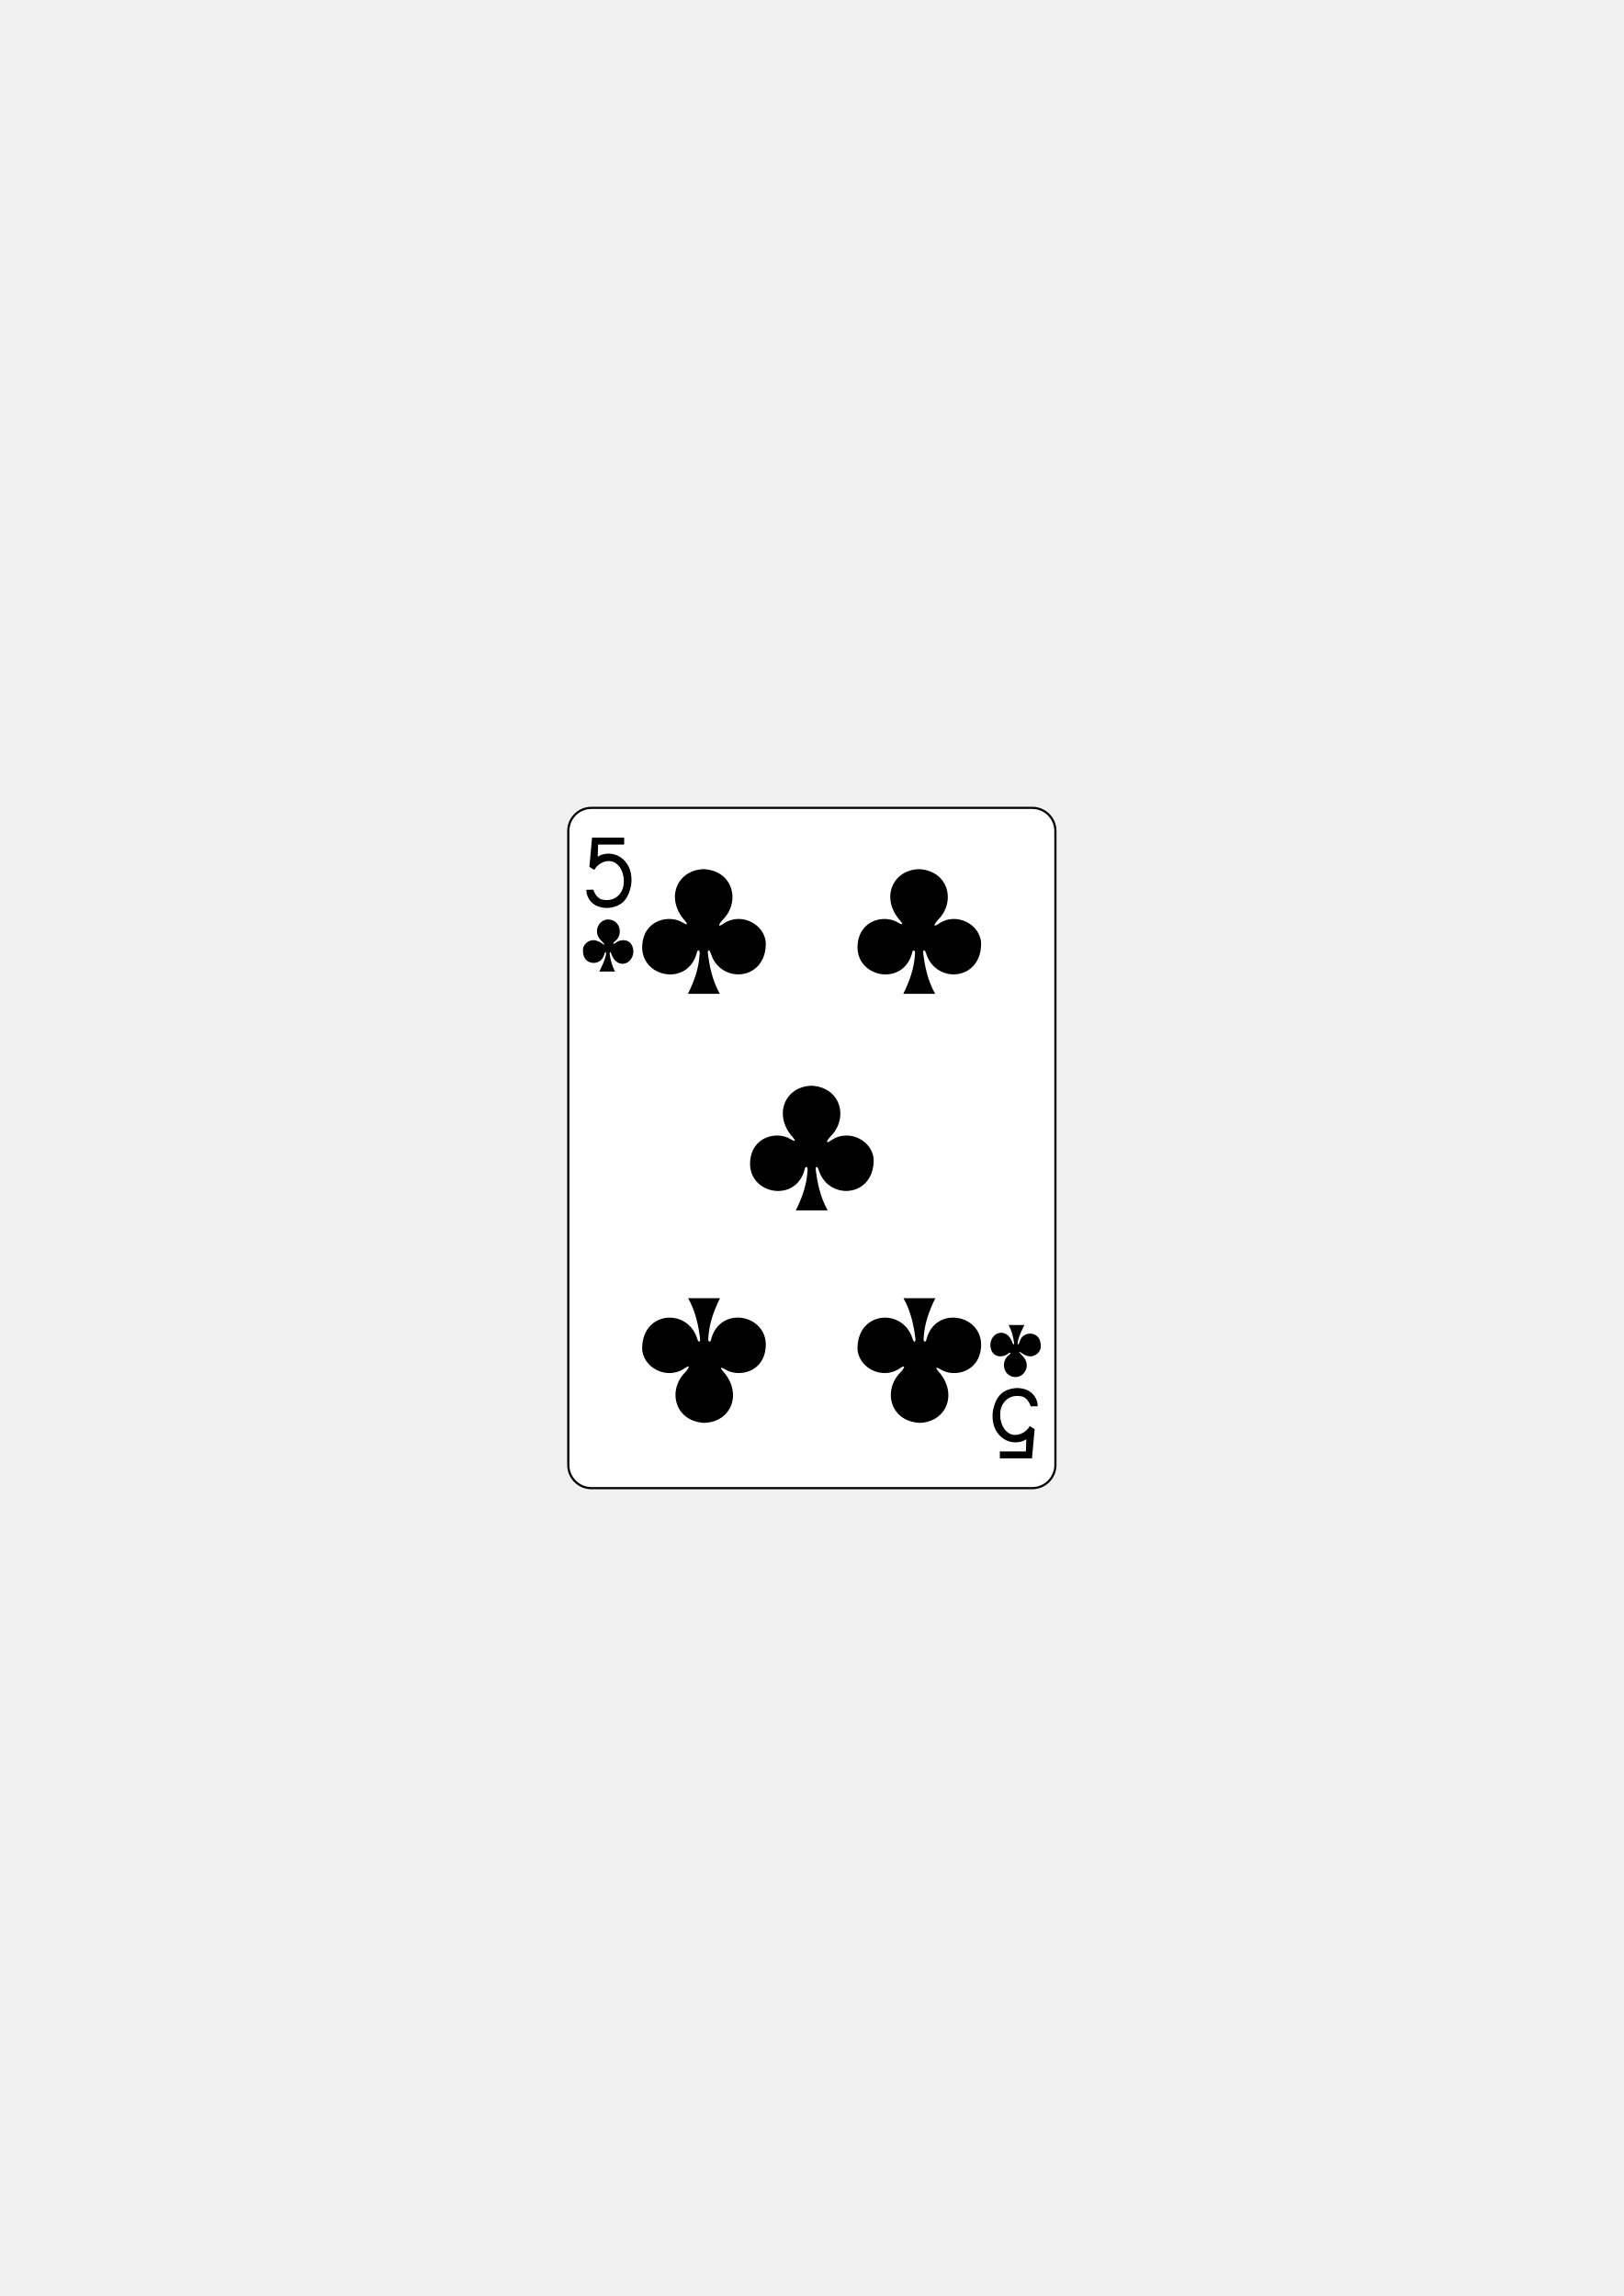
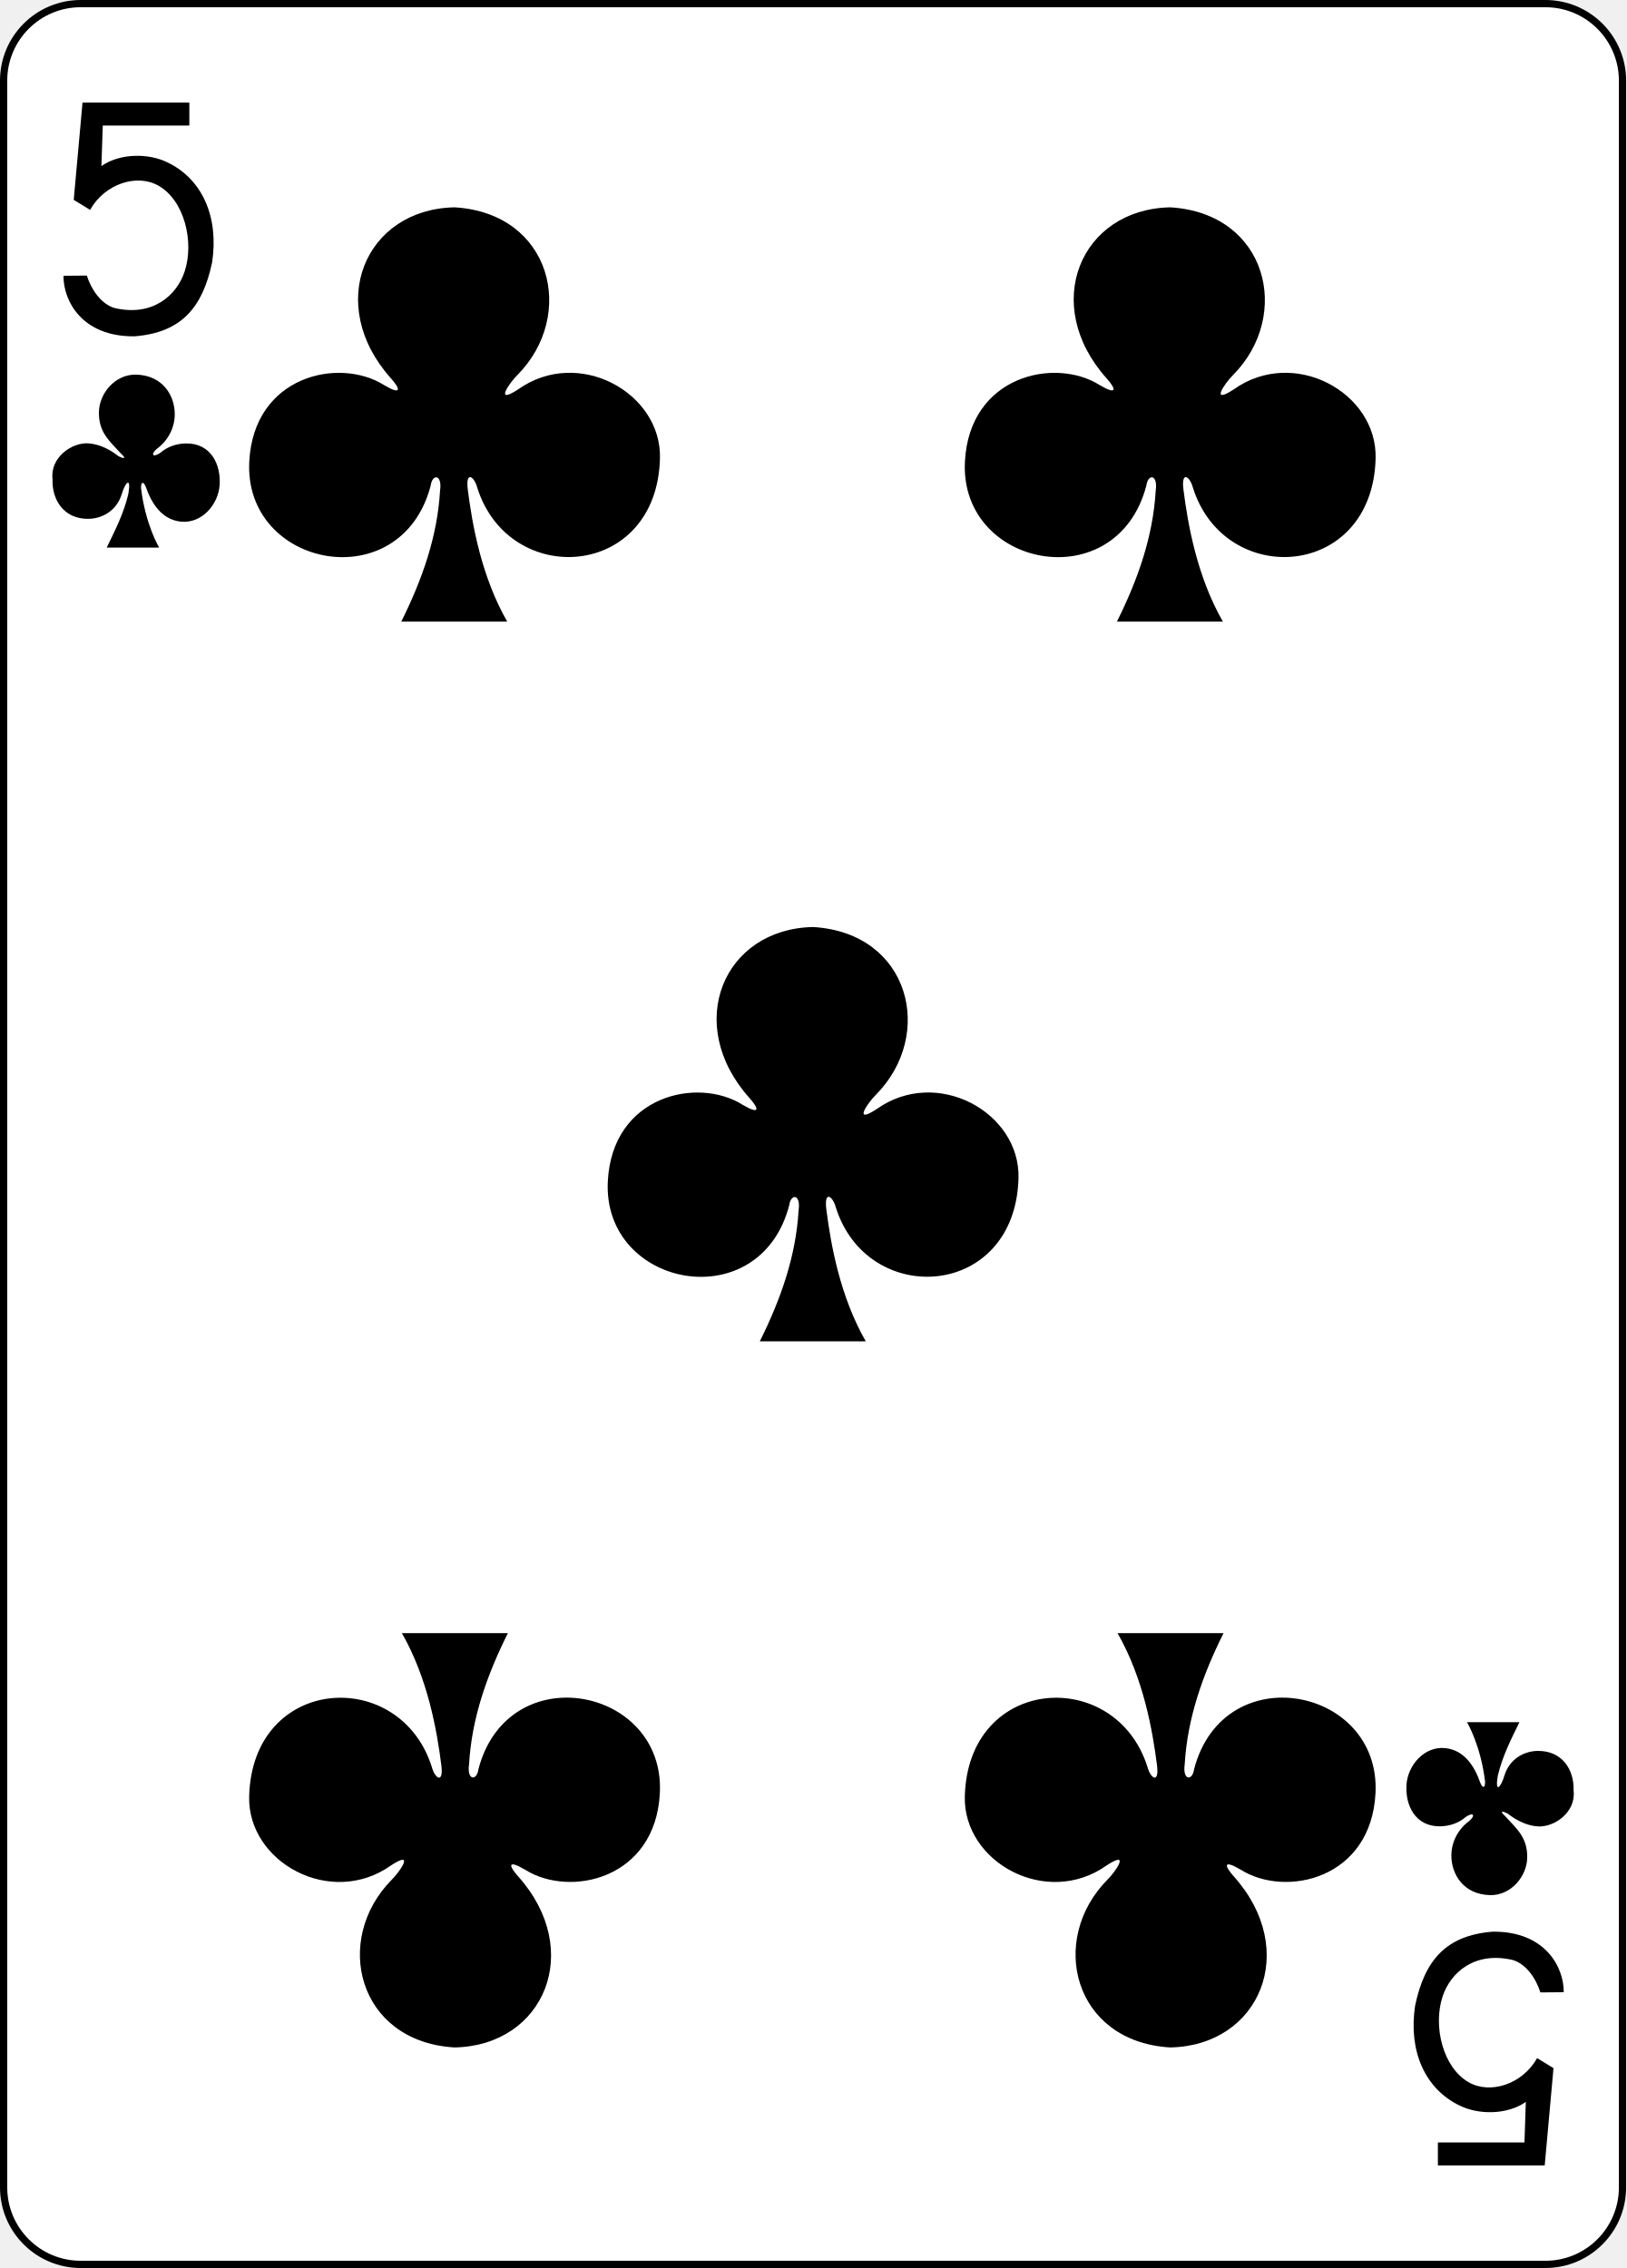
- <svg xmlns="http://www.w3.org/2000/svg" width="744.094" height="1052.362" id="svg4423" version="1.1">
+ <svg xmlns="http://www.w3.org/2000/svg" width="224.225" height="312.808" id="svg4423" version="1.1">
  <defs id="defs4425" />
-   <g id="layer1">
+   <g id="layer1" transform="translate(-259.9347,-369.7772)">
    <g id="g6727" style="display:inline" transform="translate(-719.5523,936.4613)">
      <g style="display:inline" transform="translate(-887.6728,-844.3261)" id="g3749">
        <g id="g8378">
          <g transform="translate(-5059.956,3024.952)" style="display:inline" id="g8915-1">
-             <rect y="-2746.811" x="6927.614" height="311.811" width="223.228" id="rect6355-5" style="fill:#ffffff;fill-opacity:1;stroke:#000000;stroke-width:0.997;stroke-miterlimit:4;stroke-opacity:1;stroke-dasharray:none;display:inline" rx="10.63" ry="10.63" />
+             <rect y="-2746.811" x="6927.614" height="311.811" width="223.228" id="rect6355-5" style="display:inline;fill:#ffffff;fill-opacity:1;stroke:#000000;stroke-width:0.997;stroke-miterlimit:4;stroke-dasharray:none;stroke-opacity:1" rx="10.63" ry="10.63" />
            <g transform="matrix(0.3010621,0,0,0.3010621,5562.581,-1947.812)" id="g8601-2" />
          </g>
        </g>
        <g transform="translate(0.0761817,-4.359666e-5)" id="g6716">
-           <path style="fill:#000000;fill-opacity:1;display:inline" d="m 4561.226,-2529.25 10.696,-0.094 c 2.034,6.457 6.55,13.041 12.678,14.859 17.312,4.065 28.457,-5.605 32.128,-16.763 4.451,-13.531 -0.101,-32.536 -12.016,-39.287 -9.884,-5.599 -24.563,-0.877 -31.296,11.089 l -7.497,-4.583 4.024,-44.581 48.929,0 0,10.536 -39.652,0 -0.622,18.571 c 8.521,-5.986 21.65,-5.928 30.178,-1.727 16.159,7.702 23.663,25.22 20.518,45.873 -4.353,20.538 -13.942,32.175 -35.599,33.847 -24.064,0.208 -32.564,-16.336 -32.468,-27.739 z" id="path7106-7" transform="matrix(0.3010621,0,0,0.3010621,502.6251,1077.139)" />
-           <path id="path7122-6" d="m 5248.36,-1742.915 -10.696,0.094 c -2.034,-6.457 -6.55,-13.041 -12.678,-14.859 -17.312,-4.065 -28.457,5.605 -32.128,16.763 -4.451,13.531 0.101,32.536 12.016,39.287 9.884,5.599 24.563,0.877 31.296,-11.089 l 7.497,4.583 -4.024,44.582 -48.929,0 0,-10.536 39.652,0 0.622,-18.571 c -8.521,5.986 -21.65,5.928 -30.178,1.727 -16.159,-7.702 -23.663,-25.22 -20.518,-45.873 4.353,-20.538 13.942,-32.175 35.599,-33.847 24.064,-0.208 32.564,16.336 32.468,27.739 z" style="fill:#000000;fill-opacity:1;display:inline" transform="matrix(0.3010621,0,0,0.3010621,502.6251,1077.139)" />
-           <path style="fill:#000000;fill-opacity:1;display:inline" d="m 1971.851,462.642 c 2.879,-5.776 4.976,-11.701 5.348,-18.037 0.342,-2.332 -1.075,-2.371 -1.288,-0.729 -4.076,15.593 -25.763,11.37 -25.017,-3.297 0.605,-11.895 12.419,-14.454 18.582,-10.565 2.434,1.433 2.296,0.575 0.968,-0.912 -9.155,-10.211 -3.61,-23.362 8.761,-23.602 13.38,0.793 16.851,14.87 8.644,23.148 -1.021,0.995 -3.284,4.191 0.123,1.956 8.287,-5.888 19.787,0.443 19.553,9.521 -0.433,16.739 -20.839,17.987 -25.203,4.006 -0.42,-1.55 -1.629,-2.329 -1.295,0.304 0.605,4.767 1.857,11.953 5.437,18.206 z" id="path3245" />
-           <path id="path3247" d="m 2021.093,363.38 c 2.879,-5.776 4.976,-11.701 5.348,-18.037 0.342,-2.332 -1.075,-2.371 -1.288,-0.729 -4.076,15.593 -25.763,11.37 -25.017,-3.297 0.605,-11.895 12.419,-14.454 18.582,-10.565 2.434,1.433 2.296,0.575 0.968,-0.912 -9.155,-10.211 -3.61,-23.362 8.761,-23.602 13.38,0.793 16.851,14.87 8.644,23.148 -1.021,0.995 -3.284,4.191 0.123,1.956 8.287,-5.888 19.787,0.443 19.553,9.521 -0.433,16.739 -20.839,17.987 -25.203,4.006 -0.42,-1.55 -1.629,-2.329 -1.295,0.304 0.605,4.767 1.857,11.953 5.437,18.206 z" style="fill:#000000;fill-opacity:1;display:inline" />
-           <path style="fill:#000000;fill-opacity:1;display:inline" d="m 1922.412,363.38 c 2.879,-5.776 4.976,-11.701 5.348,-18.037 0.342,-2.332 -1.075,-2.371 -1.288,-0.729 -4.076,15.593 -25.763,11.37 -25.017,-3.297 0.605,-11.895 12.419,-14.454 18.582,-10.565 2.434,1.433 2.296,0.575 0.968,-0.912 -9.155,-10.211 -3.61,-23.362 8.761,-23.602 13.38,0.793 16.851,14.87 8.644,23.148 -1.021,0.995 -3.284,4.191 0.123,1.956 8.287,-5.888 19.787,0.443 19.553,9.521 -0.433,16.739 -20.839,17.987 -25.203,4.006 -0.42,-1.55 -1.629,-2.329 -1.295,0.304 0.605,4.767 1.857,11.953 5.437,18.206 z" id="path3249" />
-           <path id="path3397" d="m 2035.795,502.89 c -2.879,5.775 -4.976,11.701 -5.348,18.037 -0.342,2.332 1.075,2.371 1.288,0.729 4.076,-15.593 25.763,-11.37 25.017,3.296 -0.605,11.895 -12.419,14.454 -18.582,10.565 -2.434,-1.433 -2.296,-0.575 -0.968,0.912 9.155,10.211 3.61,23.362 -8.761,23.602 -13.38,-0.793 -16.851,-14.87 -8.644,-23.148 1.021,-0.995 3.284,-4.191 -0.123,-1.956 -8.287,5.888 -19.787,-0.443 -19.553,-9.521 0.433,-16.739 20.839,-17.987 25.203,-4.006 0.42,1.55 1.629,2.329 1.295,-0.304 -0.605,-4.767 -1.857,-11.953 -5.437,-18.206 z" style="fill:#000000;fill-opacity:1;display:inline" />
-           <path style="fill:#000000;fill-opacity:1;display:inline" d="m 1937.114,502.89 c -2.879,5.775 -4.976,11.701 -5.348,18.037 -0.342,2.332 1.075,2.371 1.288,0.729 4.076,-15.593 25.763,-11.37 25.017,3.296 -0.605,11.895 -12.419,14.454 -18.582,10.565 -2.434,-1.433 -2.296,-0.575 -0.968,0.912 9.155,10.211 3.61,23.362 -8.761,23.602 -13.38,-0.793 -16.851,-14.87 -8.644,-23.148 1.021,-0.995 3.284,-4.191 -0.123,-1.956 -8.287,5.888 -19.787,-0.443 -19.553,-9.521 0.433,-16.739 20.839,-17.987 25.203,-4.006 0.42,1.55 1.629,2.329 1.295,-0.304 -0.605,-4.767 -1.857,-11.953 -5.437,-18.206 z" id="path3399" />
-           <path style="fill:#000000;fill-opacity:1;display:inline" d="m 1881.798,353.165 c 1.192,-2.445 2.352,-4.721 2.984,-7.401 0.419,-2.528 -0.438,-1.589 -0.925,0.068 -0.721,2.297 -2.723,3.344 -4.58,3.369 -3.371,0.045 -5.053,-2.604 -4.948,-5.454 -0.368,-2.999 2.671,-5.12 4.962,-4.957 1.722,0.123 3.224,1.052 4.133,1.775 0.596,0.315 1.234,0.455 0.345,-0.358 -1.678,-1.833 -3.077,-2.964 -3.046,-5.711 0.029,-2.579 2.233,-5.268 5.155,-5.184 3.651,0.105 5.312,2.89 5.303,5.481 -0.01,1.888 -0.954,3.626 -2.411,4.703 -0.944,0.766 -0.679,1.34 0.398,0.615 1.035,-0.892 2.267,-1.283 3.545,-1.31 3.49,-0.055 4.855,2.961 4.655,5.764 -0.187,2.626 -2.423,5.328 -5.369,5.022 -2.631,-0.301 -4.013,-2.51 -4.805,-4.777 -0.262,-0.695 -0.676,-0.883 -0.664,0.153 0.608,5.057 2.492,8.204 2.505,8.202 z" id="path3460" />
-           <path style="fill:#000000;fill-opacity:1;display:inline" d="m 2076.595,515.168 c -1.192,2.445 -2.352,4.721 -2.984,7.401 -0.419,2.528 0.438,1.589 0.925,-0.068 0.721,-2.297 2.723,-3.344 4.58,-3.369 3.371,-0.045 5.053,2.604 4.948,5.454 0.368,2.999 -2.671,5.12 -4.962,4.957 -1.722,-0.123 -3.224,-1.052 -4.133,-1.775 -0.596,-0.315 -1.234,-0.455 -0.345,0.358 1.678,1.833 3.077,2.964 3.046,5.711 -0.029,2.579 -2.233,5.268 -5.155,5.184 -3.651,-0.105 -5.312,-2.89 -5.303,-5.481 0.01,-1.888 0.954,-3.626 2.411,-4.703 0.944,-0.766 0.679,-1.34 -0.398,-0.615 -1.035,0.892 -2.267,1.283 -3.545,1.31 -3.49,0.055 -4.855,-2.961 -4.655,-5.764 0.187,-2.626 2.423,-5.328 5.369,-5.022 2.631,0.301 4.013,2.51 4.805,4.777 0.262,0.695 0.676,0.883 0.664,-0.153 -0.608,-5.057 -2.492,-8.204 -2.505,-8.202 z" id="path3480" />
+           <path style="display:inline;fill:#000000;fill-opacity:1" d="m 4561.226,-2529.25 10.696,-0.094 c 2.034,6.457 6.55,13.041 12.678,14.859 17.312,4.065 28.457,-5.605 32.128,-16.763 4.451,-13.531 -0.101,-32.536 -12.016,-39.287 -9.884,-5.599 -24.563,-0.877 -31.296,11.089 l -7.497,-4.583 4.024,-44.581 h 48.929 v 10.536 h -39.652 l -0.622,18.571 c 8.521,-5.986 21.65,-5.928 30.178,-1.727 16.159,7.702 23.663,25.22 20.518,45.873 -4.353,20.538 -13.942,32.175 -35.599,33.847 -24.064,0.208 -32.564,-16.336 -32.468,-27.739 z" id="path7106-7" transform="matrix(0.3010621,0,0,0.3010621,502.6251,1077.139)" />
+           <path id="path7122-6" d="m 5248.36,-1742.915 -10.696,0.094 c -2.034,-6.457 -6.55,-13.041 -12.678,-14.859 -17.312,-4.065 -28.457,5.605 -32.128,16.763 -4.451,13.531 0.101,32.536 12.016,39.287 9.884,5.599 24.563,0.877 31.296,-11.089 l 7.497,4.583 -4.024,44.582 h -48.929 v -10.536 h 39.652 l 0.622,-18.571 c -8.521,5.986 -21.65,5.928 -30.178,1.727 -16.159,-7.702 -23.663,-25.22 -20.518,-45.873 4.353,-20.538 13.942,-32.175 35.599,-33.847 24.064,-0.208 32.564,16.336 32.468,27.739 z" style="display:inline;fill:#000000;fill-opacity:1" transform="matrix(0.3010621,0,0,0.3010621,502.6251,1077.139)" />
+           <path style="display:inline;fill:#000000;fill-opacity:1" d="m 1971.851,462.642 c 2.879,-5.776 4.976,-11.701 5.348,-18.037 0.342,-2.332 -1.075,-2.371 -1.288,-0.729 -4.076,15.593 -25.763,11.37 -25.017,-3.297 0.605,-11.895 12.419,-14.454 18.582,-10.565 2.434,1.433 2.296,0.575 0.968,-0.912 -9.155,-10.211 -3.61,-23.362 8.761,-23.602 13.38,0.793 16.851,14.87 8.644,23.148 -1.021,0.995 -3.284,4.191 0.123,1.956 8.287,-5.888 19.787,0.443 19.553,9.521 -0.433,16.739 -20.839,17.987 -25.203,4.006 -0.42,-1.55 -1.629,-2.329 -1.295,0.304 0.605,4.767 1.857,11.953 5.437,18.206 z" id="path3245" />
+           <path id="path3247" d="m 2021.093,363.38 c 2.879,-5.776 4.976,-11.701 5.348,-18.037 0.342,-2.332 -1.075,-2.371 -1.288,-0.729 -4.076,15.593 -25.763,11.37 -25.017,-3.297 0.605,-11.895 12.419,-14.454 18.582,-10.565 2.434,1.433 2.296,0.575 0.968,-0.912 -9.155,-10.211 -3.61,-23.362 8.761,-23.602 13.38,0.793 16.851,14.87 8.644,23.148 -1.021,0.995 -3.284,4.191 0.123,1.956 8.287,-5.888 19.787,0.443 19.553,9.521 -0.433,16.739 -20.839,17.987 -25.203,4.006 -0.42,-1.55 -1.629,-2.329 -1.295,0.304 0.605,4.767 1.857,11.953 5.437,18.206 z" style="display:inline;fill:#000000;fill-opacity:1" />
+           <path style="display:inline;fill:#000000;fill-opacity:1" d="m 1922.412,363.38 c 2.879,-5.776 4.976,-11.701 5.348,-18.037 0.342,-2.332 -1.075,-2.371 -1.288,-0.729 -4.076,15.593 -25.763,11.37 -25.017,-3.297 0.605,-11.895 12.419,-14.454 18.582,-10.565 2.434,1.433 2.296,0.575 0.968,-0.912 -9.155,-10.211 -3.61,-23.362 8.761,-23.602 13.38,0.793 16.851,14.87 8.644,23.148 -1.021,0.995 -3.284,4.191 0.123,1.956 8.287,-5.888 19.787,0.443 19.553,9.521 -0.433,16.739 -20.839,17.987 -25.203,4.006 -0.42,-1.55 -1.629,-2.329 -1.295,0.304 0.605,4.767 1.857,11.953 5.437,18.206 z" id="path3249" />
+           <path id="path3397" d="m 2035.795,502.89 c -2.879,5.775 -4.976,11.701 -5.348,18.037 -0.342,2.332 1.075,2.371 1.288,0.729 4.076,-15.593 25.763,-11.37 25.017,3.296 -0.605,11.895 -12.419,14.454 -18.582,10.565 -2.434,-1.433 -2.296,-0.575 -0.968,0.912 9.155,10.211 3.61,23.362 -8.761,23.602 -13.38,-0.793 -16.851,-14.87 -8.644,-23.148 1.021,-0.995 3.284,-4.191 -0.123,-1.956 -8.287,5.888 -19.787,-0.443 -19.553,-9.521 0.433,-16.739 20.839,-17.987 25.203,-4.006 0.42,1.55 1.629,2.329 1.295,-0.304 -0.605,-4.767 -1.857,-11.953 -5.437,-18.206 z" style="display:inline;fill:#000000;fill-opacity:1" />
+           <path style="display:inline;fill:#000000;fill-opacity:1" d="m 1937.114,502.89 c -2.879,5.775 -4.976,11.701 -5.348,18.037 -0.342,2.332 1.075,2.371 1.288,0.729 4.076,-15.593 25.763,-11.37 25.017,3.296 -0.605,11.895 -12.419,14.454 -18.582,10.565 -2.434,-1.433 -2.296,-0.575 -0.968,0.912 9.155,10.211 3.61,23.362 -8.761,23.602 -13.38,-0.793 -16.851,-14.87 -8.644,-23.148 1.021,-0.995 3.284,-4.191 -0.123,-1.956 -8.287,5.888 -19.787,-0.443 -19.553,-9.521 0.433,-16.739 20.839,-17.987 25.203,-4.006 0.42,1.55 1.629,2.329 1.295,-0.304 -0.605,-4.767 -1.857,-11.953 -5.437,-18.206 z" id="path3399" />
+           <path style="display:inline;fill:#000000;fill-opacity:1" d="m 1881.798,353.165 c 1.192,-2.445 2.352,-4.721 2.984,-7.401 0.419,-2.528 -0.438,-1.589 -0.925,0.068 -0.721,2.297 -2.723,3.344 -4.58,3.369 -3.371,0.045 -5.053,-2.604 -4.948,-5.454 -0.368,-2.999 2.671,-5.12 4.962,-4.957 1.722,0.123 3.224,1.052 4.133,1.775 0.596,0.315 1.234,0.455 0.345,-0.358 -1.678,-1.833 -3.077,-2.964 -3.046,-5.711 0.029,-2.579 2.233,-5.268 5.155,-5.184 3.651,0.105 5.312,2.89 5.303,5.481 -0.01,1.888 -0.954,3.626 -2.411,4.703 -0.944,0.766 -0.679,1.34 0.398,0.615 1.035,-0.892 2.267,-1.283 3.545,-1.31 3.49,-0.055 4.855,2.961 4.655,5.764 -0.187,2.626 -2.423,5.328 -5.369,5.022 -2.631,-0.301 -4.013,-2.51 -4.805,-4.777 -0.262,-0.695 -0.676,-0.883 -0.664,0.153 0.608,5.057 2.492,8.204 2.505,8.202 z" id="path3460" />
+           <path style="display:inline;fill:#000000;fill-opacity:1" d="m 2076.595,515.168 c -1.192,2.445 -2.352,4.721 -2.984,7.401 -0.419,2.528 0.438,1.589 0.925,-0.068 0.721,-2.297 2.723,-3.344 4.58,-3.369 3.371,-0.045 5.053,2.604 4.948,5.454 0.368,2.999 -2.671,5.12 -4.962,4.957 -1.722,-0.123 -3.224,-1.052 -4.133,-1.775 -0.596,-0.315 -1.234,-0.455 -0.345,0.358 1.678,1.833 3.077,2.964 3.046,5.711 -0.029,2.579 -2.233,5.268 -5.155,5.184 -3.651,-0.105 -5.312,-2.89 -5.303,-5.481 0.01,-1.888 0.954,-3.626 2.411,-4.703 0.944,-0.766 0.679,-1.34 -0.398,-0.615 -1.035,0.892 -2.267,1.283 -3.545,1.31 -3.49,0.055 -4.855,-2.961 -4.655,-5.764 0.187,-2.626 2.423,-5.328 5.369,-5.022 2.631,0.301 4.013,2.51 4.805,4.777 0.262,0.695 0.676,0.883 0.664,-0.153 -0.608,-5.057 -2.492,-8.204 -2.505,-8.202 z" id="path3480" />
        </g>
      </g>
    </g>
  </g>
</svg>
